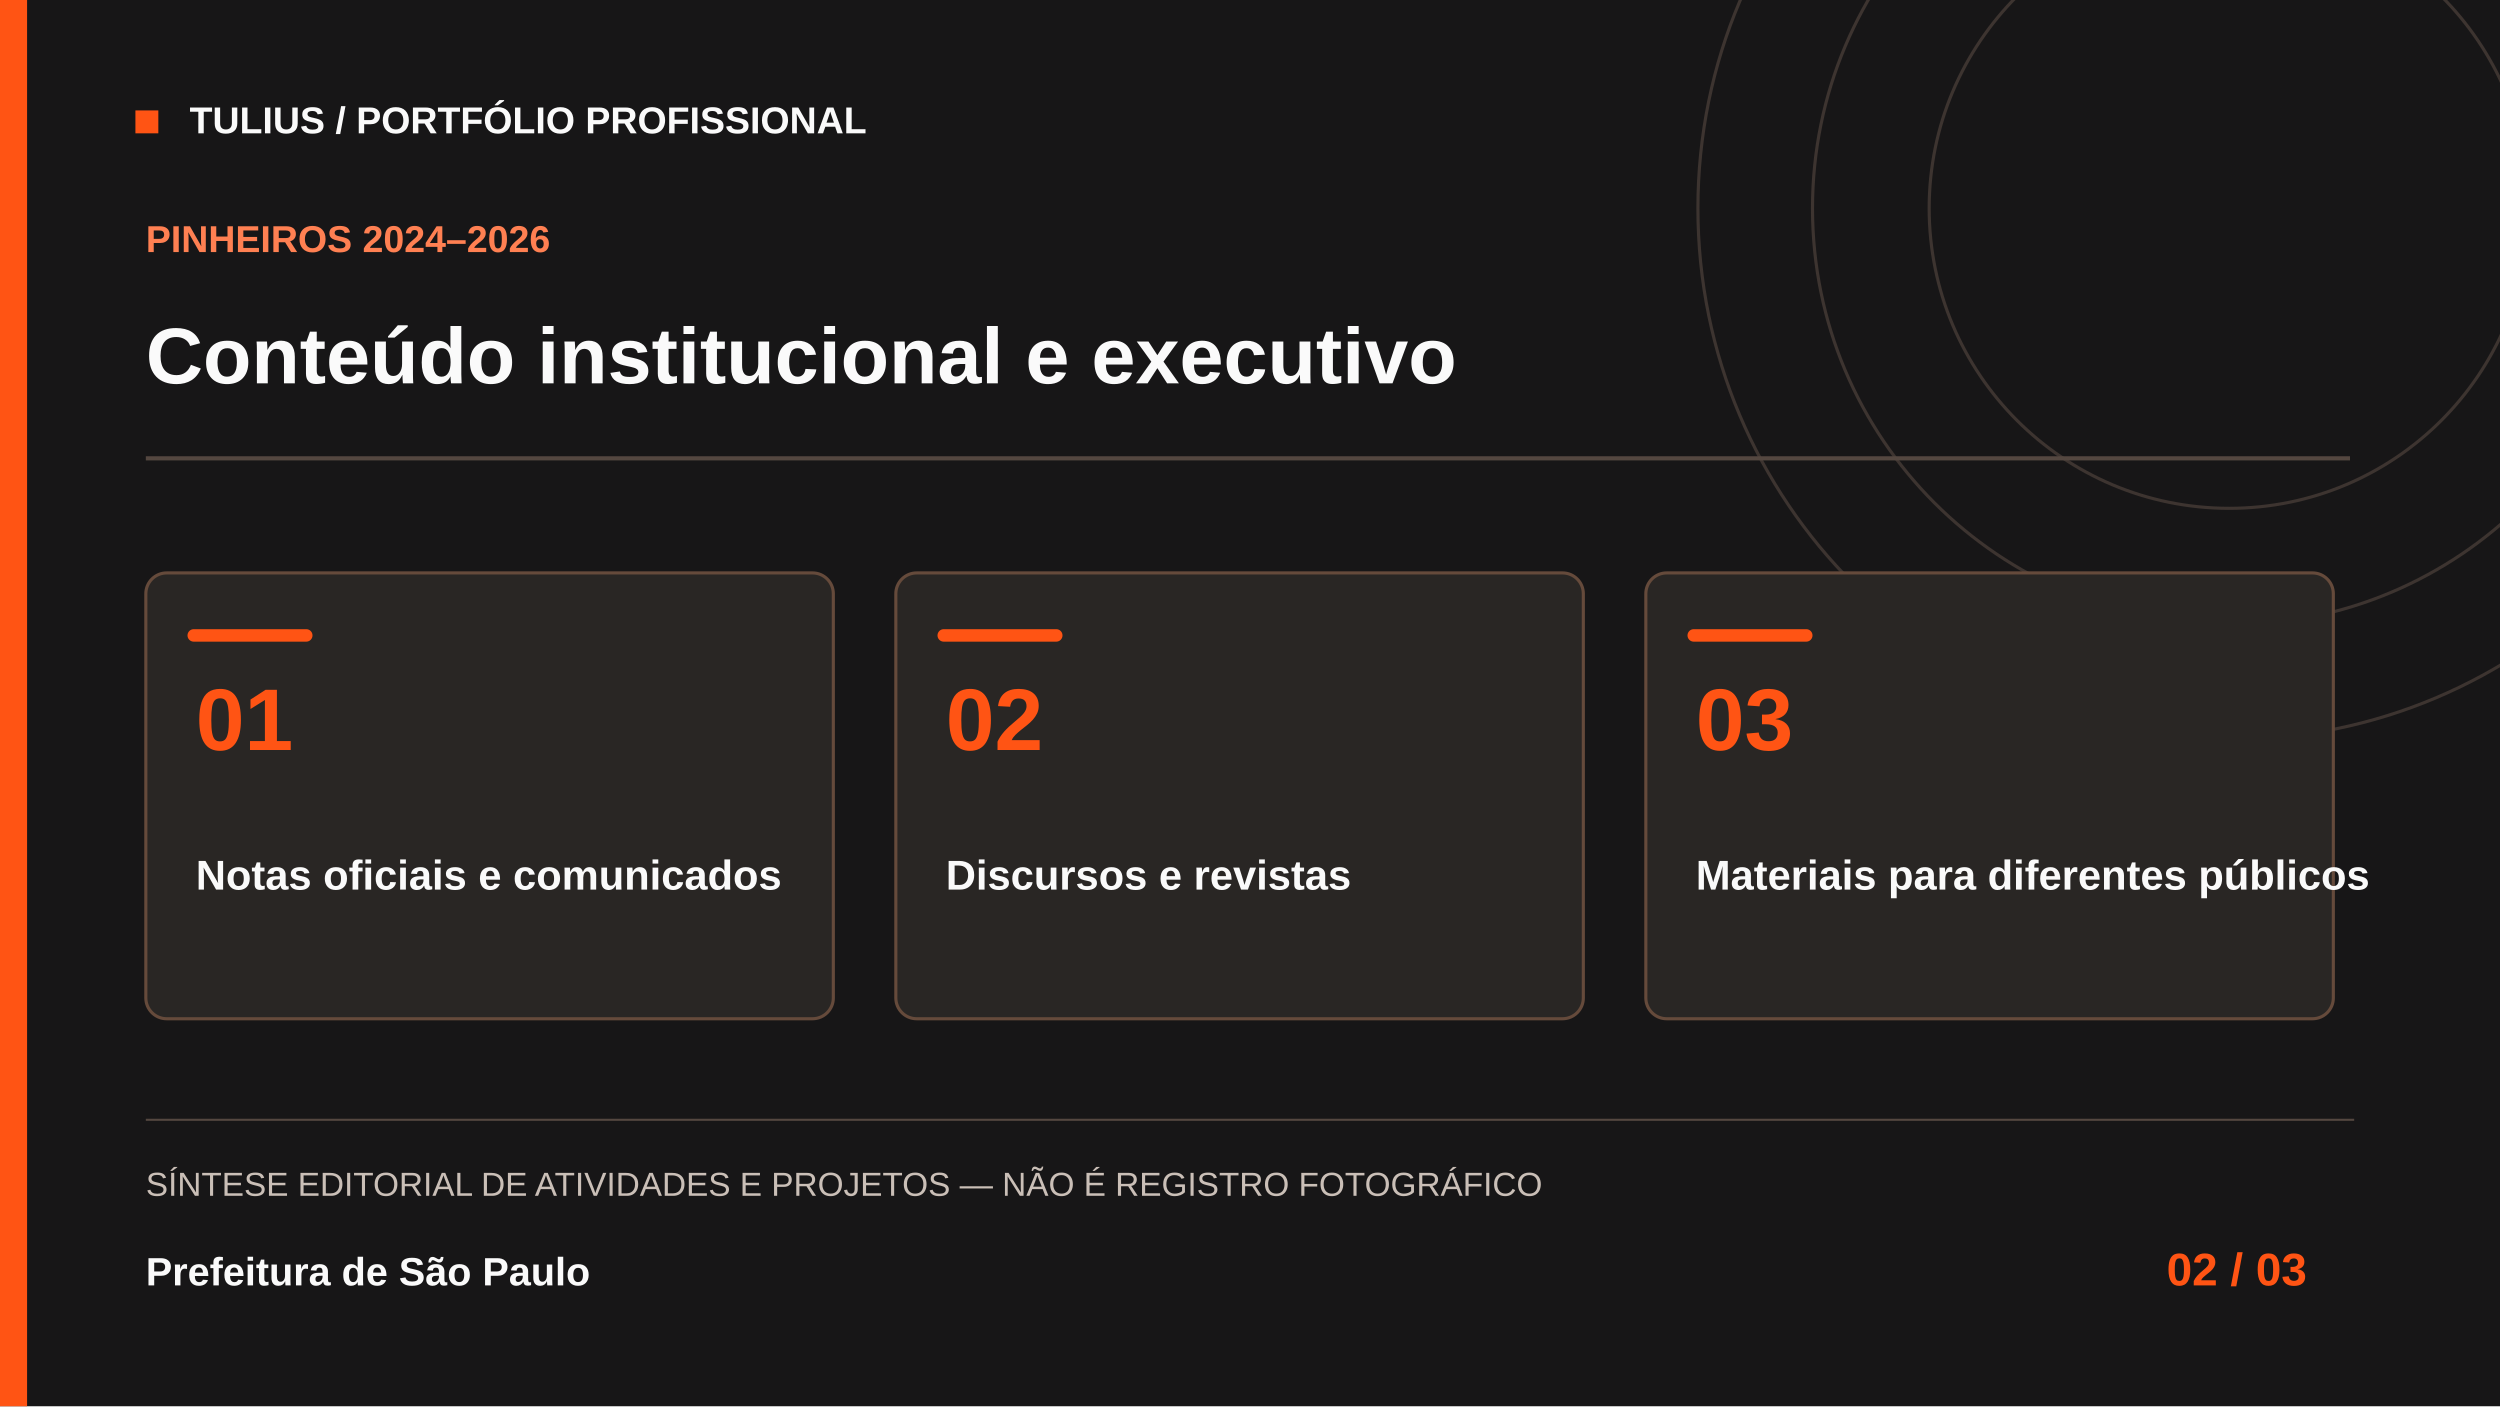
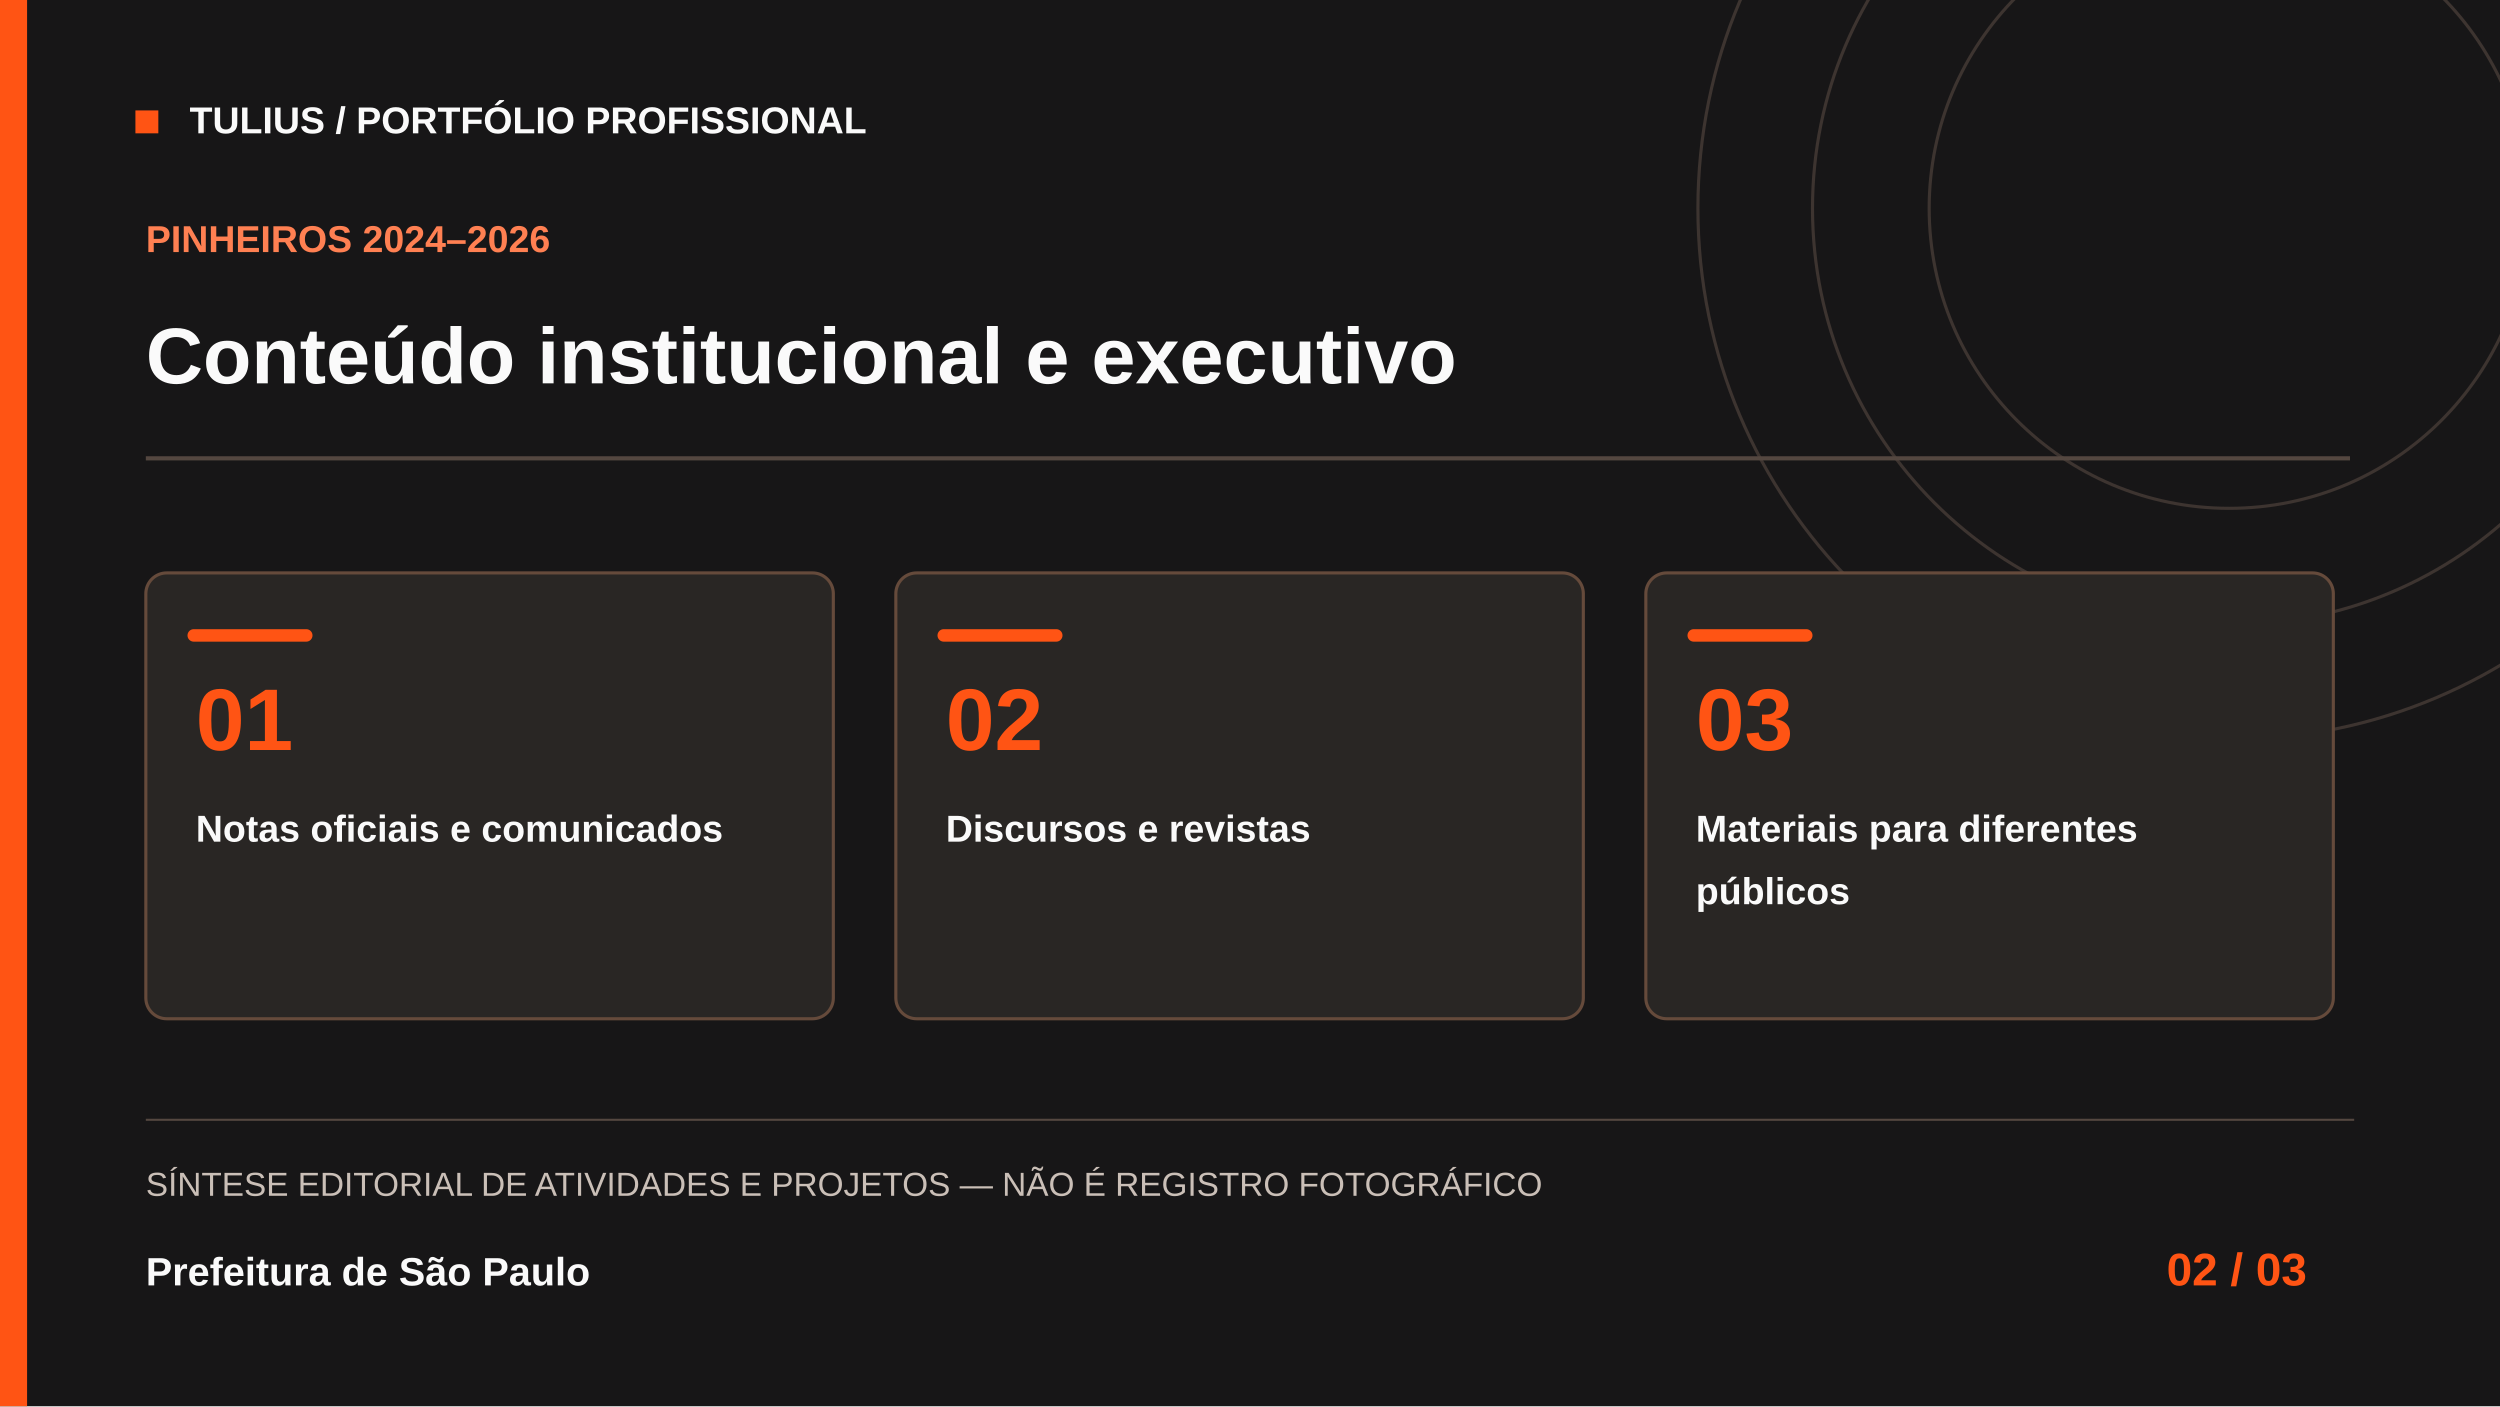
<svg xmlns="http://www.w3.org/2000/svg" width="1200" height="675" viewBox="0 0 1200 675" role="img" aria-labelledby="title desc">
  <rect width="1200" height="675" fill="#171617" />
  <rect x="0" y="0" width="13" height="675" fill="#FF5414" />
  <circle cx="1070" cy="100" r="255" fill="none" stroke="#3d3430" stroke-width="1.5" />
  <circle cx="1070" cy="100" r="200" fill="none" stroke="#3d3430" stroke-width="1.5" />
  <circle cx="1070" cy="100" r="144" fill="none" stroke="#3d3430" stroke-width="1.5" />
  <rect x="65" y="53" width="11" height="11" fill="#FF5414" />
  <text x="91" y="64" fill="#FAFAFA" font-family="Arial, Helvetica, sans-serif" font-size="18" font-weight="700">TULIUS  /  PORTFÓLIO PROFISSIONAL</text>
  <text x="70" y="121" fill="#FF8052" font-family="Arial, Helvetica, sans-serif" font-size="18" font-weight="700">PINHEIROS 2024–2026</text>
  <text x="70" y="184" fill="#FAFAFA" font-family="Arial, Helvetica, sans-serif" font-size="38" font-weight="700">Conteúdo institucional e executivo</text>
  <line x1="70" y1="220" x2="1128" y2="220" stroke="#544740" stroke-width="2" />
  <g>
    <rect x="70" y="275" width="330" height="214" rx="10" fill="#292624" stroke="#654a3b" stroke-width="1.5" />
    <rect x="90" y="302" width="60" height="6" rx="3" fill="#FF5414" />
    <text x="94" y="360" fill="#FF5414" font-family="Arial, Helvetica, sans-serif" font-size="42" font-weight="700">01</text>
-     <text x="94" y="427" fill="#FAFAFA" font-family="Arial, Helvetica, sans-serif" font-size="20" font-weight="600">Notas oficiais e comunicados</text>
+     <text x="94" y="404" fill="#FAFAFA" font-family="Arial, Helvetica, sans-serif" font-size="18" font-weight="600">
+       <tspan x="94" dy="0">Notas oficiais e comunicados</tspan>
+     </text>
  </g>
  <g>
    <rect x="430" y="275" width="330" height="214" rx="10" fill="#292624" stroke="#654a3b" stroke-width="1.5" />
    <rect x="450" y="302" width="60" height="6" rx="3" fill="#FF5414" />
    <text x="454" y="360" fill="#FF5414" font-family="Arial, Helvetica, sans-serif" font-size="42" font-weight="700">02</text>
-     <text x="454" y="427" fill="#FAFAFA" font-family="Arial, Helvetica, sans-serif" font-size="20" font-weight="600">Discursos e revistas</text>
+     <text x="454" y="404" fill="#FAFAFA" font-family="Arial, Helvetica, sans-serif" font-size="18" font-weight="600">
+       <tspan x="454" dy="0">Discursos e revistas</tspan>
+     </text>
  </g>
  <g>
    <rect x="790" y="275" width="330" height="214" rx="10" fill="#292624" stroke="#654a3b" stroke-width="1.5" />
    <rect x="810" y="302" width="60" height="6" rx="3" fill="#FF5414" />
    <text x="814" y="360" fill="#FF5414" font-family="Arial, Helvetica, sans-serif" font-size="42" font-weight="700">03</text>
-     <text x="814" y="427" fill="#FAFAFA" font-family="Arial, Helvetica, sans-serif" font-size="20" font-weight="600">Materiais para diferentes públicos</text>
+     <text x="814" y="404" fill="#FAFAFA" font-family="Arial, Helvetica, sans-serif" font-size="18" font-weight="600">
+       <tspan x="814" dy="0">Materiais para diferentes</tspan>
+       <tspan x="814" dy="30">públicos</tspan>
+     </text>
  </g>
  <rect x="70" y="537" width="1060" height="1" fill="#544740" />
  <text x="70" y="574" fill="#cabfb7" font-family="Arial, Helvetica, sans-serif" font-size="16" font-weight="500">SÍNTESE EDITORIAL DE ATIVIDADES E PROJETOS — NÃO É REGISTRO FOTOGRÁFICO</text>
  <text x="70" y="617" fill="#FAFAFA" font-family="Arial, Helvetica, sans-serif" font-size="19" font-weight="700">Prefeitura de São Paulo</text>
  <text x="1040" y="617" fill="#FF5414" font-family="Arial, Helvetica, sans-serif" font-size="22" font-weight="700">02 / 03</text>
</svg>
